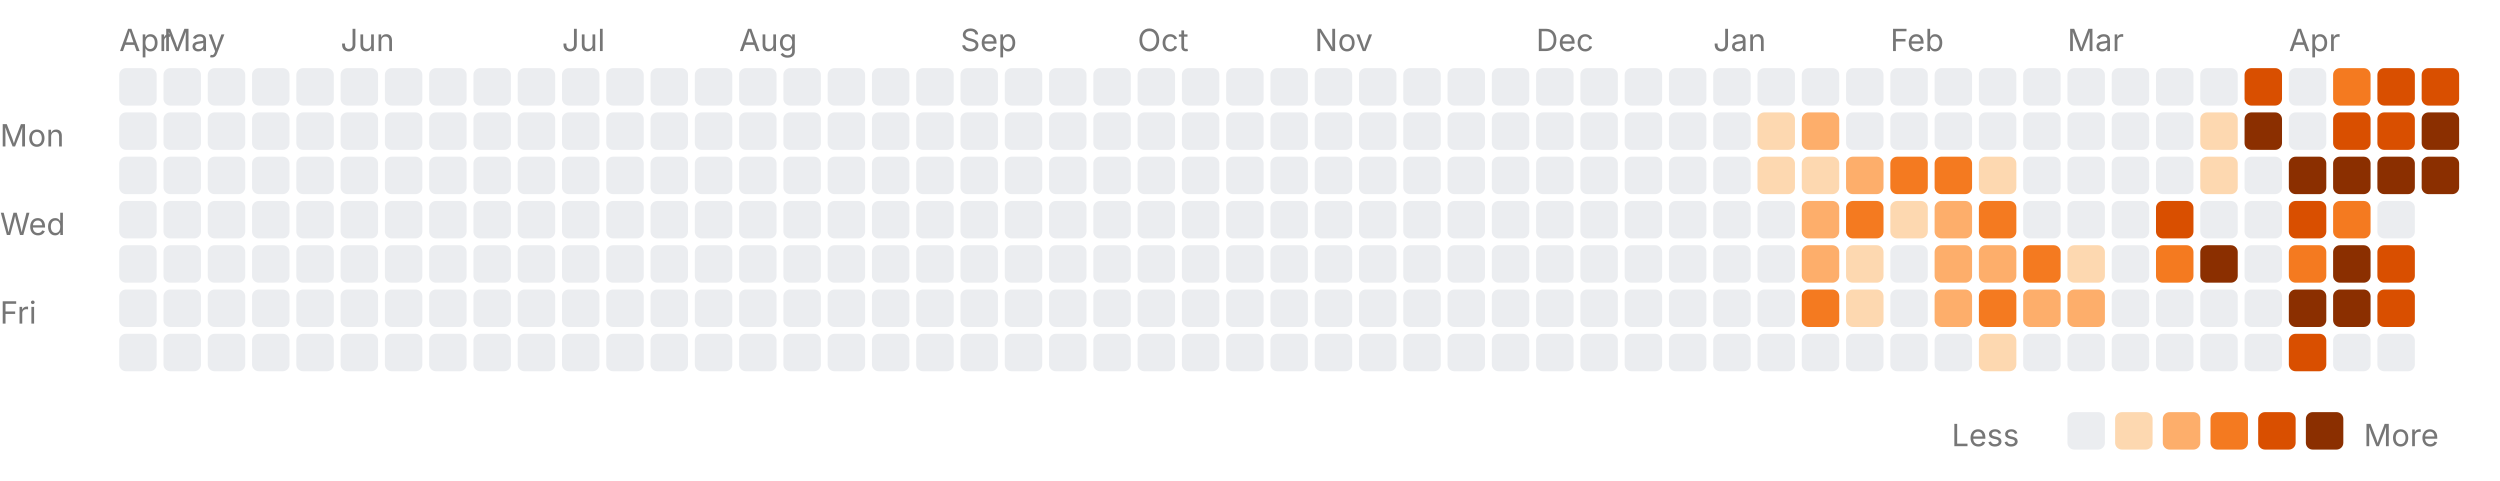
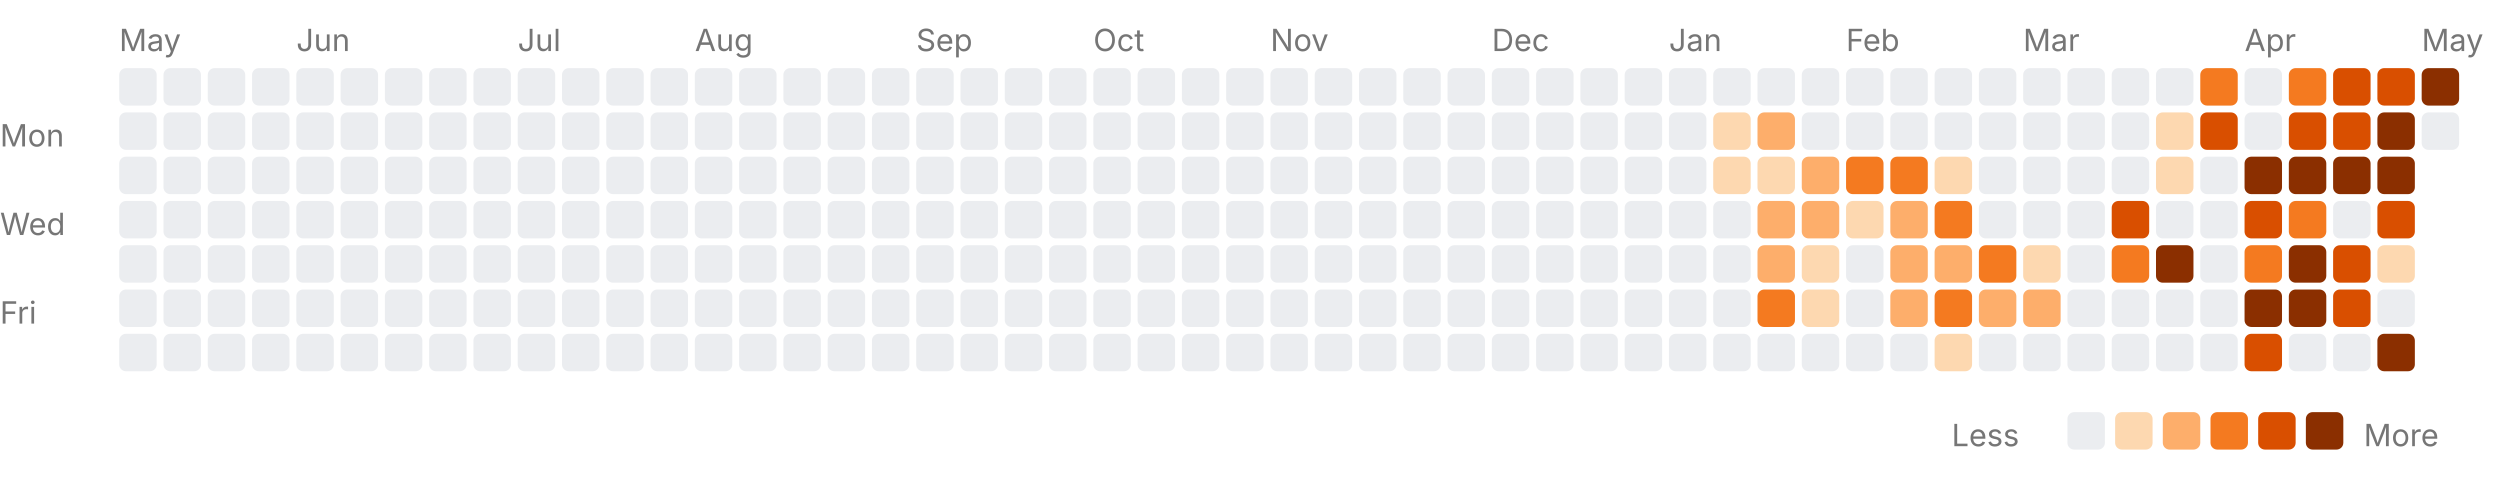
<svg xmlns="http://www.w3.org/2000/svg" width="734" height="141">
  <style>
  text { font-size: 9px; fill: #767676; font-family: -apple-system, BlinkMacSystemFont, sans-serif; }
</style>
  <text x="0" y="43">Mon</text>
  <text x="0" y="69">Wed</text>
  <text x="0" y="95">Fri</text>
-   <text x="35" y="15">Apr</text>
+   <text x="35" y="15">May</text>
  <rect x="35" y="20" width="11" height="11" rx="2" fill="#ebedf0" />
  <rect x="35" y="33" width="11" height="11" rx="2" fill="#ebedf0" />
  <rect x="35" y="46" width="11" height="11" rx="2" fill="#ebedf0" />
  <rect x="35" y="59" width="11" height="11" rx="2" fill="#ebedf0" />
  <rect x="35" y="72" width="11" height="11" rx="2" fill="#ebedf0" />
  <rect x="35" y="85" width="11" height="11" rx="2" fill="#ebedf0" />
  <rect x="35" y="98" width="11" height="11" rx="2" fill="#ebedf0" />
-   <text x="48" y="15">May</text>
  <rect x="48" y="20" width="11" height="11" rx="2" fill="#ebedf0" />
  <rect x="48" y="33" width="11" height="11" rx="2" fill="#ebedf0" />
  <rect x="48" y="46" width="11" height="11" rx="2" fill="#ebedf0" />
  <rect x="48" y="59" width="11" height="11" rx="2" fill="#ebedf0" />
  <rect x="48" y="72" width="11" height="11" rx="2" fill="#ebedf0" />
  <rect x="48" y="85" width="11" height="11" rx="2" fill="#ebedf0" />
  <rect x="48" y="98" width="11" height="11" rx="2" fill="#ebedf0" />
  <rect x="61" y="20" width="11" height="11" rx="2" fill="#ebedf0" />
  <rect x="61" y="33" width="11" height="11" rx="2" fill="#ebedf0" />
  <rect x="61" y="46" width="11" height="11" rx="2" fill="#ebedf0" />
  <rect x="61" y="59" width="11" height="11" rx="2" fill="#ebedf0" />
  <rect x="61" y="72" width="11" height="11" rx="2" fill="#ebedf0" />
  <rect x="61" y="85" width="11" height="11" rx="2" fill="#ebedf0" />
  <rect x="61" y="98" width="11" height="11" rx="2" fill="#ebedf0" />
  <rect x="74" y="20" width="11" height="11" rx="2" fill="#ebedf0" />
  <rect x="74" y="33" width="11" height="11" rx="2" fill="#ebedf0" />
  <rect x="74" y="46" width="11" height="11" rx="2" fill="#ebedf0" />
  <rect x="74" y="59" width="11" height="11" rx="2" fill="#ebedf0" />
  <rect x="74" y="72" width="11" height="11" rx="2" fill="#ebedf0" />
  <rect x="74" y="85" width="11" height="11" rx="2" fill="#ebedf0" />
  <rect x="74" y="98" width="11" height="11" rx="2" fill="#ebedf0" />
+   <text x="87" y="15">Jun</text>
  <rect x="87" y="20" width="11" height="11" rx="2" fill="#ebedf0" />
  <rect x="87" y="33" width="11" height="11" rx="2" fill="#ebedf0" />
  <rect x="87" y="46" width="11" height="11" rx="2" fill="#ebedf0" />
  <rect x="87" y="59" width="11" height="11" rx="2" fill="#ebedf0" />
  <rect x="87" y="72" width="11" height="11" rx="2" fill="#ebedf0" />
  <rect x="87" y="85" width="11" height="11" rx="2" fill="#ebedf0" />
  <rect x="87" y="98" width="11" height="11" rx="2" fill="#ebedf0" />
-   <text x="100" y="15">Jun</text>
  <rect x="100" y="20" width="11" height="11" rx="2" fill="#ebedf0" />
  <rect x="100" y="33" width="11" height="11" rx="2" fill="#ebedf0" />
  <rect x="100" y="46" width="11" height="11" rx="2" fill="#ebedf0" />
  <rect x="100" y="59" width="11" height="11" rx="2" fill="#ebedf0" />
  <rect x="100" y="72" width="11" height="11" rx="2" fill="#ebedf0" />
  <rect x="100" y="85" width="11" height="11" rx="2" fill="#ebedf0" />
  <rect x="100" y="98" width="11" height="11" rx="2" fill="#ebedf0" />
  <rect x="113" y="20" width="11" height="11" rx="2" fill="#ebedf0" />
  <rect x="113" y="33" width="11" height="11" rx="2" fill="#ebedf0" />
  <rect x="113" y="46" width="11" height="11" rx="2" fill="#ebedf0" />
  <rect x="113" y="59" width="11" height="11" rx="2" fill="#ebedf0" />
  <rect x="113" y="72" width="11" height="11" rx="2" fill="#ebedf0" />
  <rect x="113" y="85" width="11" height="11" rx="2" fill="#ebedf0" />
  <rect x="113" y="98" width="11" height="11" rx="2" fill="#ebedf0" />
  <rect x="126" y="20" width="11" height="11" rx="2" fill="#ebedf0" />
  <rect x="126" y="33" width="11" height="11" rx="2" fill="#ebedf0" />
  <rect x="126" y="46" width="11" height="11" rx="2" fill="#ebedf0" />
  <rect x="126" y="59" width="11" height="11" rx="2" fill="#ebedf0" />
  <rect x="126" y="72" width="11" height="11" rx="2" fill="#ebedf0" />
  <rect x="126" y="85" width="11" height="11" rx="2" fill="#ebedf0" />
  <rect x="126" y="98" width="11" height="11" rx="2" fill="#ebedf0" />
  <rect x="139" y="20" width="11" height="11" rx="2" fill="#ebedf0" />
  <rect x="139" y="33" width="11" height="11" rx="2" fill="#ebedf0" />
  <rect x="139" y="46" width="11" height="11" rx="2" fill="#ebedf0" />
  <rect x="139" y="59" width="11" height="11" rx="2" fill="#ebedf0" />
  <rect x="139" y="72" width="11" height="11" rx="2" fill="#ebedf0" />
  <rect x="139" y="85" width="11" height="11" rx="2" fill="#ebedf0" />
  <rect x="139" y="98" width="11" height="11" rx="2" fill="#ebedf0" />
+   <text x="152" y="15">Jul</text>
  <rect x="152" y="20" width="11" height="11" rx="2" fill="#ebedf0" />
  <rect x="152" y="33" width="11" height="11" rx="2" fill="#ebedf0" />
  <rect x="152" y="46" width="11" height="11" rx="2" fill="#ebedf0" />
  <rect x="152" y="59" width="11" height="11" rx="2" fill="#ebedf0" />
  <rect x="152" y="72" width="11" height="11" rx="2" fill="#ebedf0" />
  <rect x="152" y="85" width="11" height="11" rx="2" fill="#ebedf0" />
  <rect x="152" y="98" width="11" height="11" rx="2" fill="#ebedf0" />
-   <text x="165" y="15">Jul</text>
  <rect x="165" y="20" width="11" height="11" rx="2" fill="#ebedf0" />
  <rect x="165" y="33" width="11" height="11" rx="2" fill="#ebedf0" />
  <rect x="165" y="46" width="11" height="11" rx="2" fill="#ebedf0" />
  <rect x="165" y="59" width="11" height="11" rx="2" fill="#ebedf0" />
  <rect x="165" y="72" width="11" height="11" rx="2" fill="#ebedf0" />
  <rect x="165" y="85" width="11" height="11" rx="2" fill="#ebedf0" />
  <rect x="165" y="98" width="11" height="11" rx="2" fill="#ebedf0" />
  <rect x="178" y="20" width="11" height="11" rx="2" fill="#ebedf0" />
  <rect x="178" y="33" width="11" height="11" rx="2" fill="#ebedf0" />
  <rect x="178" y="46" width="11" height="11" rx="2" fill="#ebedf0" />
  <rect x="178" y="59" width="11" height="11" rx="2" fill="#ebedf0" />
  <rect x="178" y="72" width="11" height="11" rx="2" fill="#ebedf0" />
  <rect x="178" y="85" width="11" height="11" rx="2" fill="#ebedf0" />
  <rect x="178" y="98" width="11" height="11" rx="2" fill="#ebedf0" />
  <rect x="191" y="20" width="11" height="11" rx="2" fill="#ebedf0" />
  <rect x="191" y="33" width="11" height="11" rx="2" fill="#ebedf0" />
  <rect x="191" y="46" width="11" height="11" rx="2" fill="#ebedf0" />
  <rect x="191" y="59" width="11" height="11" rx="2" fill="#ebedf0" />
  <rect x="191" y="72" width="11" height="11" rx="2" fill="#ebedf0" />
  <rect x="191" y="85" width="11" height="11" rx="2" fill="#ebedf0" />
  <rect x="191" y="98" width="11" height="11" rx="2" fill="#ebedf0" />
+   <text x="204" y="15">Aug</text>
  <rect x="204" y="20" width="11" height="11" rx="2" fill="#ebedf0" />
  <rect x="204" y="33" width="11" height="11" rx="2" fill="#ebedf0" />
  <rect x="204" y="46" width="11" height="11" rx="2" fill="#ebedf0" />
  <rect x="204" y="59" width="11" height="11" rx="2" fill="#ebedf0" />
  <rect x="204" y="72" width="11" height="11" rx="2" fill="#ebedf0" />
  <rect x="204" y="85" width="11" height="11" rx="2" fill="#ebedf0" />
  <rect x="204" y="98" width="11" height="11" rx="2" fill="#ebedf0" />
-   <text x="217" y="15">Aug</text>
  <rect x="217" y="20" width="11" height="11" rx="2" fill="#ebedf0" />
  <rect x="217" y="33" width="11" height="11" rx="2" fill="#ebedf0" />
  <rect x="217" y="46" width="11" height="11" rx="2" fill="#ebedf0" />
  <rect x="217" y="59" width="11" height="11" rx="2" fill="#ebedf0" />
  <rect x="217" y="72" width="11" height="11" rx="2" fill="#ebedf0" />
  <rect x="217" y="85" width="11" height="11" rx="2" fill="#ebedf0" />
  <rect x="217" y="98" width="11" height="11" rx="2" fill="#ebedf0" />
  <rect x="230" y="20" width="11" height="11" rx="2" fill="#ebedf0" />
  <rect x="230" y="33" width="11" height="11" rx="2" fill="#ebedf0" />
  <rect x="230" y="46" width="11" height="11" rx="2" fill="#ebedf0" />
  <rect x="230" y="59" width="11" height="11" rx="2" fill="#ebedf0" />
  <rect x="230" y="72" width="11" height="11" rx="2" fill="#ebedf0" />
  <rect x="230" y="85" width="11" height="11" rx="2" fill="#ebedf0" />
  <rect x="230" y="98" width="11" height="11" rx="2" fill="#ebedf0" />
  <rect x="243" y="20" width="11" height="11" rx="2" fill="#ebedf0" />
  <rect x="243" y="33" width="11" height="11" rx="2" fill="#ebedf0" />
  <rect x="243" y="46" width="11" height="11" rx="2" fill="#ebedf0" />
  <rect x="243" y="59" width="11" height="11" rx="2" fill="#ebedf0" />
  <rect x="243" y="72" width="11" height="11" rx="2" fill="#ebedf0" />
  <rect x="243" y="85" width="11" height="11" rx="2" fill="#ebedf0" />
  <rect x="243" y="98" width="11" height="11" rx="2" fill="#ebedf0" />
  <rect x="256" y="20" width="11" height="11" rx="2" fill="#ebedf0" />
  <rect x="256" y="33" width="11" height="11" rx="2" fill="#ebedf0" />
  <rect x="256" y="46" width="11" height="11" rx="2" fill="#ebedf0" />
  <rect x="256" y="59" width="11" height="11" rx="2" fill="#ebedf0" />
  <rect x="256" y="72" width="11" height="11" rx="2" fill="#ebedf0" />
  <rect x="256" y="85" width="11" height="11" rx="2" fill="#ebedf0" />
  <rect x="256" y="98" width="11" height="11" rx="2" fill="#ebedf0" />
+   <text x="269" y="15">Sep</text>
  <rect x="269" y="20" width="11" height="11" rx="2" fill="#ebedf0" />
  <rect x="269" y="33" width="11" height="11" rx="2" fill="#ebedf0" />
  <rect x="269" y="46" width="11" height="11" rx="2" fill="#ebedf0" />
  <rect x="269" y="59" width="11" height="11" rx="2" fill="#ebedf0" />
  <rect x="269" y="72" width="11" height="11" rx="2" fill="#ebedf0" />
  <rect x="269" y="85" width="11" height="11" rx="2" fill="#ebedf0" />
  <rect x="269" y="98" width="11" height="11" rx="2" fill="#ebedf0" />
-   <text x="282" y="15">Sep</text>
  <rect x="282" y="20" width="11" height="11" rx="2" fill="#ebedf0" />
  <rect x="282" y="33" width="11" height="11" rx="2" fill="#ebedf0" />
  <rect x="282" y="46" width="11" height="11" rx="2" fill="#ebedf0" />
  <rect x="282" y="59" width="11" height="11" rx="2" fill="#ebedf0" />
  <rect x="282" y="72" width="11" height="11" rx="2" fill="#ebedf0" />
  <rect x="282" y="85" width="11" height="11" rx="2" fill="#ebedf0" />
  <rect x="282" y="98" width="11" height="11" rx="2" fill="#ebedf0" />
  <rect x="295" y="20" width="11" height="11" rx="2" fill="#ebedf0" />
  <rect x="295" y="33" width="11" height="11" rx="2" fill="#ebedf0" />
  <rect x="295" y="46" width="11" height="11" rx="2" fill="#ebedf0" />
  <rect x="295" y="59" width="11" height="11" rx="2" fill="#ebedf0" />
  <rect x="295" y="72" width="11" height="11" rx="2" fill="#ebedf0" />
  <rect x="295" y="85" width="11" height="11" rx="2" fill="#ebedf0" />
  <rect x="295" y="98" width="11" height="11" rx="2" fill="#ebedf0" />
  <rect x="308" y="20" width="11" height="11" rx="2" fill="#ebedf0" />
  <rect x="308" y="33" width="11" height="11" rx="2" fill="#ebedf0" />
  <rect x="308" y="46" width="11" height="11" rx="2" fill="#ebedf0" />
  <rect x="308" y="59" width="11" height="11" rx="2" fill="#ebedf0" />
  <rect x="308" y="72" width="11" height="11" rx="2" fill="#ebedf0" />
  <rect x="308" y="85" width="11" height="11" rx="2" fill="#ebedf0" />
  <rect x="308" y="98" width="11" height="11" rx="2" fill="#ebedf0" />
+   <text x="321" y="15">Oct</text>
  <rect x="321" y="20" width="11" height="11" rx="2" fill="#ebedf0" />
  <rect x="321" y="33" width="11" height="11" rx="2" fill="#ebedf0" />
  <rect x="321" y="46" width="11" height="11" rx="2" fill="#ebedf0" />
  <rect x="321" y="59" width="11" height="11" rx="2" fill="#ebedf0" />
  <rect x="321" y="72" width="11" height="11" rx="2" fill="#ebedf0" />
  <rect x="321" y="85" width="11" height="11" rx="2" fill="#ebedf0" />
  <rect x="321" y="98" width="11" height="11" rx="2" fill="#ebedf0" />
-   <text x="334" y="15">Oct</text>
  <rect x="334" y="20" width="11" height="11" rx="2" fill="#ebedf0" />
  <rect x="334" y="33" width="11" height="11" rx="2" fill="#ebedf0" />
  <rect x="334" y="46" width="11" height="11" rx="2" fill="#ebedf0" />
  <rect x="334" y="59" width="11" height="11" rx="2" fill="#ebedf0" />
  <rect x="334" y="72" width="11" height="11" rx="2" fill="#ebedf0" />
  <rect x="334" y="85" width="11" height="11" rx="2" fill="#ebedf0" />
  <rect x="334" y="98" width="11" height="11" rx="2" fill="#ebedf0" />
  <rect x="347" y="20" width="11" height="11" rx="2" fill="#ebedf0" />
  <rect x="347" y="33" width="11" height="11" rx="2" fill="#ebedf0" />
  <rect x="347" y="46" width="11" height="11" rx="2" fill="#ebedf0" />
  <rect x="347" y="59" width="11" height="11" rx="2" fill="#ebedf0" />
  <rect x="347" y="72" width="11" height="11" rx="2" fill="#ebedf0" />
  <rect x="347" y="85" width="11" height="11" rx="2" fill="#ebedf0" />
  <rect x="347" y="98" width="11" height="11" rx="2" fill="#ebedf0" />
  <rect x="360" y="20" width="11" height="11" rx="2" fill="#ebedf0" />
  <rect x="360" y="33" width="11" height="11" rx="2" fill="#ebedf0" />
  <rect x="360" y="46" width="11" height="11" rx="2" fill="#ebedf0" />
  <rect x="360" y="59" width="11" height="11" rx="2" fill="#ebedf0" />
  <rect x="360" y="72" width="11" height="11" rx="2" fill="#ebedf0" />
  <rect x="360" y="85" width="11" height="11" rx="2" fill="#ebedf0" />
  <rect x="360" y="98" width="11" height="11" rx="2" fill="#ebedf0" />
+   <text x="373" y="15">Nov</text>
  <rect x="373" y="20" width="11" height="11" rx="2" fill="#ebedf0" />
  <rect x="373" y="33" width="11" height="11" rx="2" fill="#ebedf0" />
  <rect x="373" y="46" width="11" height="11" rx="2" fill="#ebedf0" />
  <rect x="373" y="59" width="11" height="11" rx="2" fill="#ebedf0" />
  <rect x="373" y="72" width="11" height="11" rx="2" fill="#ebedf0" />
  <rect x="373" y="85" width="11" height="11" rx="2" fill="#ebedf0" />
  <rect x="373" y="98" width="11" height="11" rx="2" fill="#ebedf0" />
-   <text x="386" y="15">Nov</text>
  <rect x="386" y="20" width="11" height="11" rx="2" fill="#ebedf0" />
  <rect x="386" y="33" width="11" height="11" rx="2" fill="#ebedf0" />
  <rect x="386" y="46" width="11" height="11" rx="2" fill="#ebedf0" />
  <rect x="386" y="59" width="11" height="11" rx="2" fill="#ebedf0" />
  <rect x="386" y="72" width="11" height="11" rx="2" fill="#ebedf0" />
  <rect x="386" y="85" width="11" height="11" rx="2" fill="#ebedf0" />
  <rect x="386" y="98" width="11" height="11" rx="2" fill="#ebedf0" />
  <rect x="399" y="20" width="11" height="11" rx="2" fill="#ebedf0" />
  <rect x="399" y="33" width="11" height="11" rx="2" fill="#ebedf0" />
  <rect x="399" y="46" width="11" height="11" rx="2" fill="#ebedf0" />
  <rect x="399" y="59" width="11" height="11" rx="2" fill="#ebedf0" />
  <rect x="399" y="72" width="11" height="11" rx="2" fill="#ebedf0" />
  <rect x="399" y="85" width="11" height="11" rx="2" fill="#ebedf0" />
  <rect x="399" y="98" width="11" height="11" rx="2" fill="#ebedf0" />
  <rect x="412" y="20" width="11" height="11" rx="2" fill="#ebedf0" />
  <rect x="412" y="33" width="11" height="11" rx="2" fill="#ebedf0" />
  <rect x="412" y="46" width="11" height="11" rx="2" fill="#ebedf0" />
  <rect x="412" y="59" width="11" height="11" rx="2" fill="#ebedf0" />
  <rect x="412" y="72" width="11" height="11" rx="2" fill="#ebedf0" />
  <rect x="412" y="85" width="11" height="11" rx="2" fill="#ebedf0" />
  <rect x="412" y="98" width="11" height="11" rx="2" fill="#ebedf0" />
  <rect x="425" y="20" width="11" height="11" rx="2" fill="#ebedf0" />
  <rect x="425" y="33" width="11" height="11" rx="2" fill="#ebedf0" />
  <rect x="425" y="46" width="11" height="11" rx="2" fill="#ebedf0" />
  <rect x="425" y="59" width="11" height="11" rx="2" fill="#ebedf0" />
  <rect x="425" y="72" width="11" height="11" rx="2" fill="#ebedf0" />
  <rect x="425" y="85" width="11" height="11" rx="2" fill="#ebedf0" />
  <rect x="425" y="98" width="11" height="11" rx="2" fill="#ebedf0" />
+   <text x="438" y="15">Dec</text>
  <rect x="438" y="20" width="11" height="11" rx="2" fill="#ebedf0" />
  <rect x="438" y="33" width="11" height="11" rx="2" fill="#ebedf0" />
  <rect x="438" y="46" width="11" height="11" rx="2" fill="#ebedf0" />
  <rect x="438" y="59" width="11" height="11" rx="2" fill="#ebedf0" />
  <rect x="438" y="72" width="11" height="11" rx="2" fill="#ebedf0" />
  <rect x="438" y="85" width="11" height="11" rx="2" fill="#ebedf0" />
  <rect x="438" y="98" width="11" height="11" rx="2" fill="#ebedf0" />
-   <text x="451" y="15">Dec</text>
  <rect x="451" y="20" width="11" height="11" rx="2" fill="#ebedf0" />
  <rect x="451" y="33" width="11" height="11" rx="2" fill="#ebedf0" />
  <rect x="451" y="46" width="11" height="11" rx="2" fill="#ebedf0" />
  <rect x="451" y="59" width="11" height="11" rx="2" fill="#ebedf0" />
  <rect x="451" y="72" width="11" height="11" rx="2" fill="#ebedf0" />
  <rect x="451" y="85" width="11" height="11" rx="2" fill="#ebedf0" />
  <rect x="451" y="98" width="11" height="11" rx="2" fill="#ebedf0" />
  <rect x="464" y="20" width="11" height="11" rx="2" fill="#ebedf0" />
  <rect x="464" y="33" width="11" height="11" rx="2" fill="#ebedf0" />
  <rect x="464" y="46" width="11" height="11" rx="2" fill="#ebedf0" />
  <rect x="464" y="59" width="11" height="11" rx="2" fill="#ebedf0" />
  <rect x="464" y="72" width="11" height="11" rx="2" fill="#ebedf0" />
  <rect x="464" y="85" width="11" height="11" rx="2" fill="#ebedf0" />
  <rect x="464" y="98" width="11" height="11" rx="2" fill="#ebedf0" />
  <rect x="477" y="20" width="11" height="11" rx="2" fill="#ebedf0" />
  <rect x="477" y="33" width="11" height="11" rx="2" fill="#ebedf0" />
  <rect x="477" y="46" width="11" height="11" rx="2" fill="#ebedf0" />
  <rect x="477" y="59" width="11" height="11" rx="2" fill="#ebedf0" />
  <rect x="477" y="72" width="11" height="11" rx="2" fill="#ebedf0" />
  <rect x="477" y="85" width="11" height="11" rx="2" fill="#ebedf0" />
  <rect x="477" y="98" width="11" height="11" rx="2" fill="#ebedf0" />
+   <text x="490" y="15">Jan</text>
  <rect x="490" y="20" width="11" height="11" rx="2" fill="#ebedf0" />
  <rect x="490" y="33" width="11" height="11" rx="2" fill="#ebedf0" />
  <rect x="490" y="46" width="11" height="11" rx="2" fill="#ebedf0" />
  <rect x="490" y="59" width="11" height="11" rx="2" fill="#ebedf0" />
  <rect x="490" y="72" width="11" height="11" rx="2" fill="#ebedf0" />
  <rect x="490" y="85" width="11" height="11" rx="2" fill="#ebedf0" />
  <rect x="490" y="98" width="11" height="11" rx="2" fill="#ebedf0" />
-   <text x="503" y="15">Jan</text>
  <rect x="503" y="20" width="11" height="11" rx="2" fill="#ebedf0" />
-   <rect x="503" y="33" width="11" height="11" rx="2" fill="#ebedf0" />
-   <rect x="503" y="46" width="11" height="11" rx="2" fill="#ebedf0" />
+   <rect x="503" y="33" width="11" height="11" rx="2" fill="#fdd8b0" />
+   <rect x="503" y="46" width="11" height="11" rx="2" fill="#fdd8b0" />
  <rect x="503" y="59" width="11" height="11" rx="2" fill="#ebedf0" />
  <rect x="503" y="72" width="11" height="11" rx="2" fill="#ebedf0" />
  <rect x="503" y="85" width="11" height="11" rx="2" fill="#ebedf0" />
  <rect x="503" y="98" width="11" height="11" rx="2" fill="#ebedf0" />
  <rect x="516" y="20" width="11" height="11" rx="2" fill="#ebedf0" />
-   <rect x="516" y="33" width="11" height="11" rx="2" fill="#fdd8b0" />
+   <rect x="516" y="33" width="11" height="11" rx="2" fill="#fdae6b" />
  <rect x="516" y="46" width="11" height="11" rx="2" fill="#fdd8b0" />
-   <rect x="516" y="59" width="11" height="11" rx="2" fill="#ebedf0" />
-   <rect x="516" y="72" width="11" height="11" rx="2" fill="#ebedf0" />
-   <rect x="516" y="85" width="11" height="11" rx="2" fill="#ebedf0" />
+   <rect x="516" y="59" width="11" height="11" rx="2" fill="#fdae6b" />
+   <rect x="516" y="72" width="11" height="11" rx="2" fill="#fdae6b" />
+   <rect x="516" y="85" width="11" height="11" rx="2" fill="#f47a20" />
  <rect x="516" y="98" width="11" height="11" rx="2" fill="#ebedf0" />
  <rect x="529" y="20" width="11" height="11" rx="2" fill="#ebedf0" />
-   <rect x="529" y="33" width="11" height="11" rx="2" fill="#fdae6b" />
-   <rect x="529" y="46" width="11" height="11" rx="2" fill="#fdd8b0" />
+   <rect x="529" y="33" width="11" height="11" rx="2" fill="#ebedf0" />
+   <rect x="529" y="46" width="11" height="11" rx="2" fill="#fdae6b" />
  <rect x="529" y="59" width="11" height="11" rx="2" fill="#fdae6b" />
-   <rect x="529" y="72" width="11" height="11" rx="2" fill="#fdae6b" />
-   <rect x="529" y="85" width="11" height="11" rx="2" fill="#f47a20" />
+   <rect x="529" y="72" width="11" height="11" rx="2" fill="#fdd8b0" />
+   <rect x="529" y="85" width="11" height="11" rx="2" fill="#fdd8b0" />
  <rect x="529" y="98" width="11" height="11" rx="2" fill="#ebedf0" />
+   <text x="542" y="15">Feb</text>
  <rect x="542" y="20" width="11" height="11" rx="2" fill="#ebedf0" />
  <rect x="542" y="33" width="11" height="11" rx="2" fill="#ebedf0" />
-   <rect x="542" y="46" width="11" height="11" rx="2" fill="#fdae6b" />
-   <rect x="542" y="59" width="11" height="11" rx="2" fill="#f47a20" />
-   <rect x="542" y="72" width="11" height="11" rx="2" fill="#fdd8b0" />
-   <rect x="542" y="85" width="11" height="11" rx="2" fill="#fdd8b0" />
+   <rect x="542" y="46" width="11" height="11" rx="2" fill="#f47a20" />
+   <rect x="542" y="59" width="11" height="11" rx="2" fill="#fdd8b0" />
+   <rect x="542" y="72" width="11" height="11" rx="2" fill="#ebedf0" />
+   <rect x="542" y="85" width="11" height="11" rx="2" fill="#ebedf0" />
  <rect x="542" y="98" width="11" height="11" rx="2" fill="#ebedf0" />
-   <text x="555" y="15">Feb</text>
  <rect x="555" y="20" width="11" height="11" rx="2" fill="#ebedf0" />
  <rect x="555" y="33" width="11" height="11" rx="2" fill="#ebedf0" />
  <rect x="555" y="46" width="11" height="11" rx="2" fill="#f47a20" />
-   <rect x="555" y="59" width="11" height="11" rx="2" fill="#fdd8b0" />
-   <rect x="555" y="72" width="11" height="11" rx="2" fill="#ebedf0" />
-   <rect x="555" y="85" width="11" height="11" rx="2" fill="#ebedf0" />
+   <rect x="555" y="59" width="11" height="11" rx="2" fill="#fdae6b" />
+   <rect x="555" y="72" width="11" height="11" rx="2" fill="#fdae6b" />
+   <rect x="555" y="85" width="11" height="11" rx="2" fill="#fdae6b" />
  <rect x="555" y="98" width="11" height="11" rx="2" fill="#ebedf0" />
  <rect x="568" y="20" width="11" height="11" rx="2" fill="#ebedf0" />
  <rect x="568" y="33" width="11" height="11" rx="2" fill="#ebedf0" />
-   <rect x="568" y="46" width="11" height="11" rx="2" fill="#f47a20" />
-   <rect x="568" y="59" width="11" height="11" rx="2" fill="#fdae6b" />
+   <rect x="568" y="46" width="11" height="11" rx="2" fill="#fdd8b0" />
+   <rect x="568" y="59" width="11" height="11" rx="2" fill="#f47a20" />
  <rect x="568" y="72" width="11" height="11" rx="2" fill="#fdae6b" />
-   <rect x="568" y="85" width="11" height="11" rx="2" fill="#fdae6b" />
-   <rect x="568" y="98" width="11" height="11" rx="2" fill="#ebedf0" />
+   <rect x="568" y="85" width="11" height="11" rx="2" fill="#f47a20" />
+   <rect x="568" y="98" width="11" height="11" rx="2" fill="#fdd8b0" />
  <rect x="581" y="20" width="11" height="11" rx="2" fill="#ebedf0" />
  <rect x="581" y="33" width="11" height="11" rx="2" fill="#ebedf0" />
-   <rect x="581" y="46" width="11" height="11" rx="2" fill="#fdd8b0" />
-   <rect x="581" y="59" width="11" height="11" rx="2" fill="#f47a20" />
-   <rect x="581" y="72" width="11" height="11" rx="2" fill="#fdae6b" />
-   <rect x="581" y="85" width="11" height="11" rx="2" fill="#f47a20" />
-   <rect x="581" y="98" width="11" height="11" rx="2" fill="#fdd8b0" />
+   <rect x="581" y="46" width="11" height="11" rx="2" fill="#ebedf0" />
+   <rect x="581" y="59" width="11" height="11" rx="2" fill="#ebedf0" />
+   <rect x="581" y="72" width="11" height="11" rx="2" fill="#f47a20" />
+   <rect x="581" y="85" width="11" height="11" rx="2" fill="#fdae6b" />
+   <rect x="581" y="98" width="11" height="11" rx="2" fill="#ebedf0" />
+   <text x="594" y="15">Mar</text>
  <rect x="594" y="20" width="11" height="11" rx="2" fill="#ebedf0" />
  <rect x="594" y="33" width="11" height="11" rx="2" fill="#ebedf0" />
  <rect x="594" y="46" width="11" height="11" rx="2" fill="#ebedf0" />
  <rect x="594" y="59" width="11" height="11" rx="2" fill="#ebedf0" />
-   <rect x="594" y="72" width="11" height="11" rx="2" fill="#f47a20" />
+   <rect x="594" y="72" width="11" height="11" rx="2" fill="#fdd8b0" />
  <rect x="594" y="85" width="11" height="11" rx="2" fill="#fdae6b" />
  <rect x="594" y="98" width="11" height="11" rx="2" fill="#ebedf0" />
-   <text x="607" y="15">Mar</text>
  <rect x="607" y="20" width="11" height="11" rx="2" fill="#ebedf0" />
  <rect x="607" y="33" width="11" height="11" rx="2" fill="#ebedf0" />
  <rect x="607" y="46" width="11" height="11" rx="2" fill="#ebedf0" />
  <rect x="607" y="59" width="11" height="11" rx="2" fill="#ebedf0" />
-   <rect x="607" y="72" width="11" height="11" rx="2" fill="#fdd8b0" />
-   <rect x="607" y="85" width="11" height="11" rx="2" fill="#fdae6b" />
+   <rect x="607" y="72" width="11" height="11" rx="2" fill="#ebedf0" />
+   <rect x="607" y="85" width="11" height="11" rx="2" fill="#ebedf0" />
  <rect x="607" y="98" width="11" height="11" rx="2" fill="#ebedf0" />
  <rect x="620" y="20" width="11" height="11" rx="2" fill="#ebedf0" />
  <rect x="620" y="33" width="11" height="11" rx="2" fill="#ebedf0" />
  <rect x="620" y="46" width="11" height="11" rx="2" fill="#ebedf0" />
-   <rect x="620" y="59" width="11" height="11" rx="2" fill="#ebedf0" />
-   <rect x="620" y="72" width="11" height="11" rx="2" fill="#ebedf0" />
+   <rect x="620" y="59" width="11" height="11" rx="2" fill="#d94f00" />
+   <rect x="620" y="72" width="11" height="11" rx="2" fill="#f47a20" />
  <rect x="620" y="85" width="11" height="11" rx="2" fill="#ebedf0" />
  <rect x="620" y="98" width="11" height="11" rx="2" fill="#ebedf0" />
  <rect x="633" y="20" width="11" height="11" rx="2" fill="#ebedf0" />
-   <rect x="633" y="33" width="11" height="11" rx="2" fill="#ebedf0" />
-   <rect x="633" y="46" width="11" height="11" rx="2" fill="#ebedf0" />
-   <rect x="633" y="59" width="11" height="11" rx="2" fill="#d94f00" />
-   <rect x="633" y="72" width="11" height="11" rx="2" fill="#f47a20" />
+   <rect x="633" y="33" width="11" height="11" rx="2" fill="#fdd8b0" />
+   <rect x="633" y="46" width="11" height="11" rx="2" fill="#fdd8b0" />
+   <rect x="633" y="59" width="11" height="11" rx="2" fill="#ebedf0" />
+   <rect x="633" y="72" width="11" height="11" rx="2" fill="#8b2f00" />
  <rect x="633" y="85" width="11" height="11" rx="2" fill="#ebedf0" />
  <rect x="633" y="98" width="11" height="11" rx="2" fill="#ebedf0" />
-   <rect x="646" y="20" width="11" height="11" rx="2" fill="#ebedf0" />
-   <rect x="646" y="33" width="11" height="11" rx="2" fill="#fdd8b0" />
-   <rect x="646" y="46" width="11" height="11" rx="2" fill="#fdd8b0" />
+   <rect x="646" y="20" width="11" height="11" rx="2" fill="#f47a20" />
+   <rect x="646" y="33" width="11" height="11" rx="2" fill="#d94f00" />
+   <rect x="646" y="46" width="11" height="11" rx="2" fill="#ebedf0" />
  <rect x="646" y="59" width="11" height="11" rx="2" fill="#ebedf0" />
-   <rect x="646" y="72" width="11" height="11" rx="2" fill="#8b2f00" />
+   <rect x="646" y="72" width="11" height="11" rx="2" fill="#ebedf0" />
  <rect x="646" y="85" width="11" height="11" rx="2" fill="#ebedf0" />
  <rect x="646" y="98" width="11" height="11" rx="2" fill="#ebedf0" />
-   <rect x="659" y="20" width="11" height="11" rx="2" fill="#d94f00" />
-   <rect x="659" y="33" width="11" height="11" rx="2" fill="#8b2f00" />
-   <rect x="659" y="46" width="11" height="11" rx="2" fill="#ebedf0" />
-   <rect x="659" y="59" width="11" height="11" rx="2" fill="#ebedf0" />
-   <rect x="659" y="72" width="11" height="11" rx="2" fill="#ebedf0" />
-   <rect x="659" y="85" width="11" height="11" rx="2" fill="#ebedf0" />
-   <rect x="659" y="98" width="11" height="11" rx="2" fill="#ebedf0" />
-   <text x="672" y="15">Apr</text>
-   <rect x="672" y="20" width="11" height="11" rx="2" fill="#ebedf0" />
-   <rect x="672" y="33" width="11" height="11" rx="2" fill="#ebedf0" />
+   <text x="659" y="15">Apr</text>
+   <rect x="659" y="20" width="11" height="11" rx="2" fill="#ebedf0" />
+   <rect x="659" y="33" width="11" height="11" rx="2" fill="#ebedf0" />
+   <rect x="659" y="46" width="11" height="11" rx="2" fill="#8b2f00" />
+   <rect x="659" y="59" width="11" height="11" rx="2" fill="#d94f00" />
+   <rect x="659" y="72" width="11" height="11" rx="2" fill="#f47a20" />
+   <rect x="659" y="85" width="11" height="11" rx="2" fill="#8b2f00" />
+   <rect x="659" y="98" width="11" height="11" rx="2" fill="#d94f00" />
+   <rect x="672" y="20" width="11" height="11" rx="2" fill="#f47a20" />
+   <rect x="672" y="33" width="11" height="11" rx="2" fill="#d94f00" />
  <rect x="672" y="46" width="11" height="11" rx="2" fill="#8b2f00" />
-   <rect x="672" y="59" width="11" height="11" rx="2" fill="#d94f00" />
-   <rect x="672" y="72" width="11" height="11" rx="2" fill="#f47a20" />
+   <rect x="672" y="59" width="11" height="11" rx="2" fill="#f47a20" />
+   <rect x="672" y="72" width="11" height="11" rx="2" fill="#8b2f00" />
  <rect x="672" y="85" width="11" height="11" rx="2" fill="#8b2f00" />
-   <rect x="672" y="98" width="11" height="11" rx="2" fill="#d94f00" />
-   <rect x="685" y="20" width="11" height="11" rx="2" fill="#f47a20" />
+   <rect x="672" y="98" width="11" height="11" rx="2" fill="#ebedf0" />
+   <rect x="685" y="20" width="11" height="11" rx="2" fill="#d94f00" />
  <rect x="685" y="33" width="11" height="11" rx="2" fill="#d94f00" />
  <rect x="685" y="46" width="11" height="11" rx="2" fill="#8b2f00" />
-   <rect x="685" y="59" width="11" height="11" rx="2" fill="#f47a20" />
-   <rect x="685" y="72" width="11" height="11" rx="2" fill="#8b2f00" />
-   <rect x="685" y="85" width="11" height="11" rx="2" fill="#8b2f00" />
+   <rect x="685" y="59" width="11" height="11" rx="2" fill="#ebedf0" />
+   <rect x="685" y="72" width="11" height="11" rx="2" fill="#d94f00" />
+   <rect x="685" y="85" width="11" height="11" rx="2" fill="#d94f00" />
  <rect x="685" y="98" width="11" height="11" rx="2" fill="#ebedf0" />
  <rect x="698" y="20" width="11" height="11" rx="2" fill="#d94f00" />
-   <rect x="698" y="33" width="11" height="11" rx="2" fill="#d94f00" />
+   <rect x="698" y="33" width="11" height="11" rx="2" fill="#8b2f00" />
  <rect x="698" y="46" width="11" height="11" rx="2" fill="#8b2f00" />
-   <rect x="698" y="59" width="11" height="11" rx="2" fill="#ebedf0" />
-   <rect x="698" y="72" width="11" height="11" rx="2" fill="#d94f00" />
-   <rect x="698" y="85" width="11" height="11" rx="2" fill="#d94f00" />
-   <rect x="698" y="98" width="11" height="11" rx="2" fill="#ebedf0" />
-   <rect x="711" y="20" width="11" height="11" rx="2" fill="#d94f00" />
-   <rect x="711" y="33" width="11" height="11" rx="2" fill="#8b2f00" />
-   <rect x="711" y="46" width="11" height="11" rx="2" fill="#8b2f00" />
+   <rect x="698" y="59" width="11" height="11" rx="2" fill="#d94f00" />
+   <rect x="698" y="72" width="11" height="11" rx="2" fill="#fdd8b0" />
+   <rect x="698" y="85" width="11" height="11" rx="2" fill="#ebedf0" />
+   <rect x="698" y="98" width="11" height="11" rx="2" fill="#8b2f00" />
+   <text x="711" y="15">May</text>
+   <rect x="711" y="20" width="11" height="11" rx="2" fill="#8b2f00" />
+   <rect x="711" y="33" width="11" height="11" rx="2" fill="#ebedf0" />
  <text x="573" y="131">Less</text>
  <rect x="607" y="121" width="11" height="11" rx="2" fill="#ebedf0" />
  <rect x="621" y="121" width="11" height="11" rx="2" fill="#fdd8b0" />
  <rect x="635" y="121" width="11" height="11" rx="2" fill="#fdae6b" />
  <rect x="649" y="121" width="11" height="11" rx="2" fill="#f47a20" />
  <rect x="663" y="121" width="11" height="11" rx="2" fill="#d94f00" />
  <rect x="677" y="121" width="11" height="11" rx="2" fill="#8b2f00" />
  <text x="694" y="131">More</text>
</svg>
